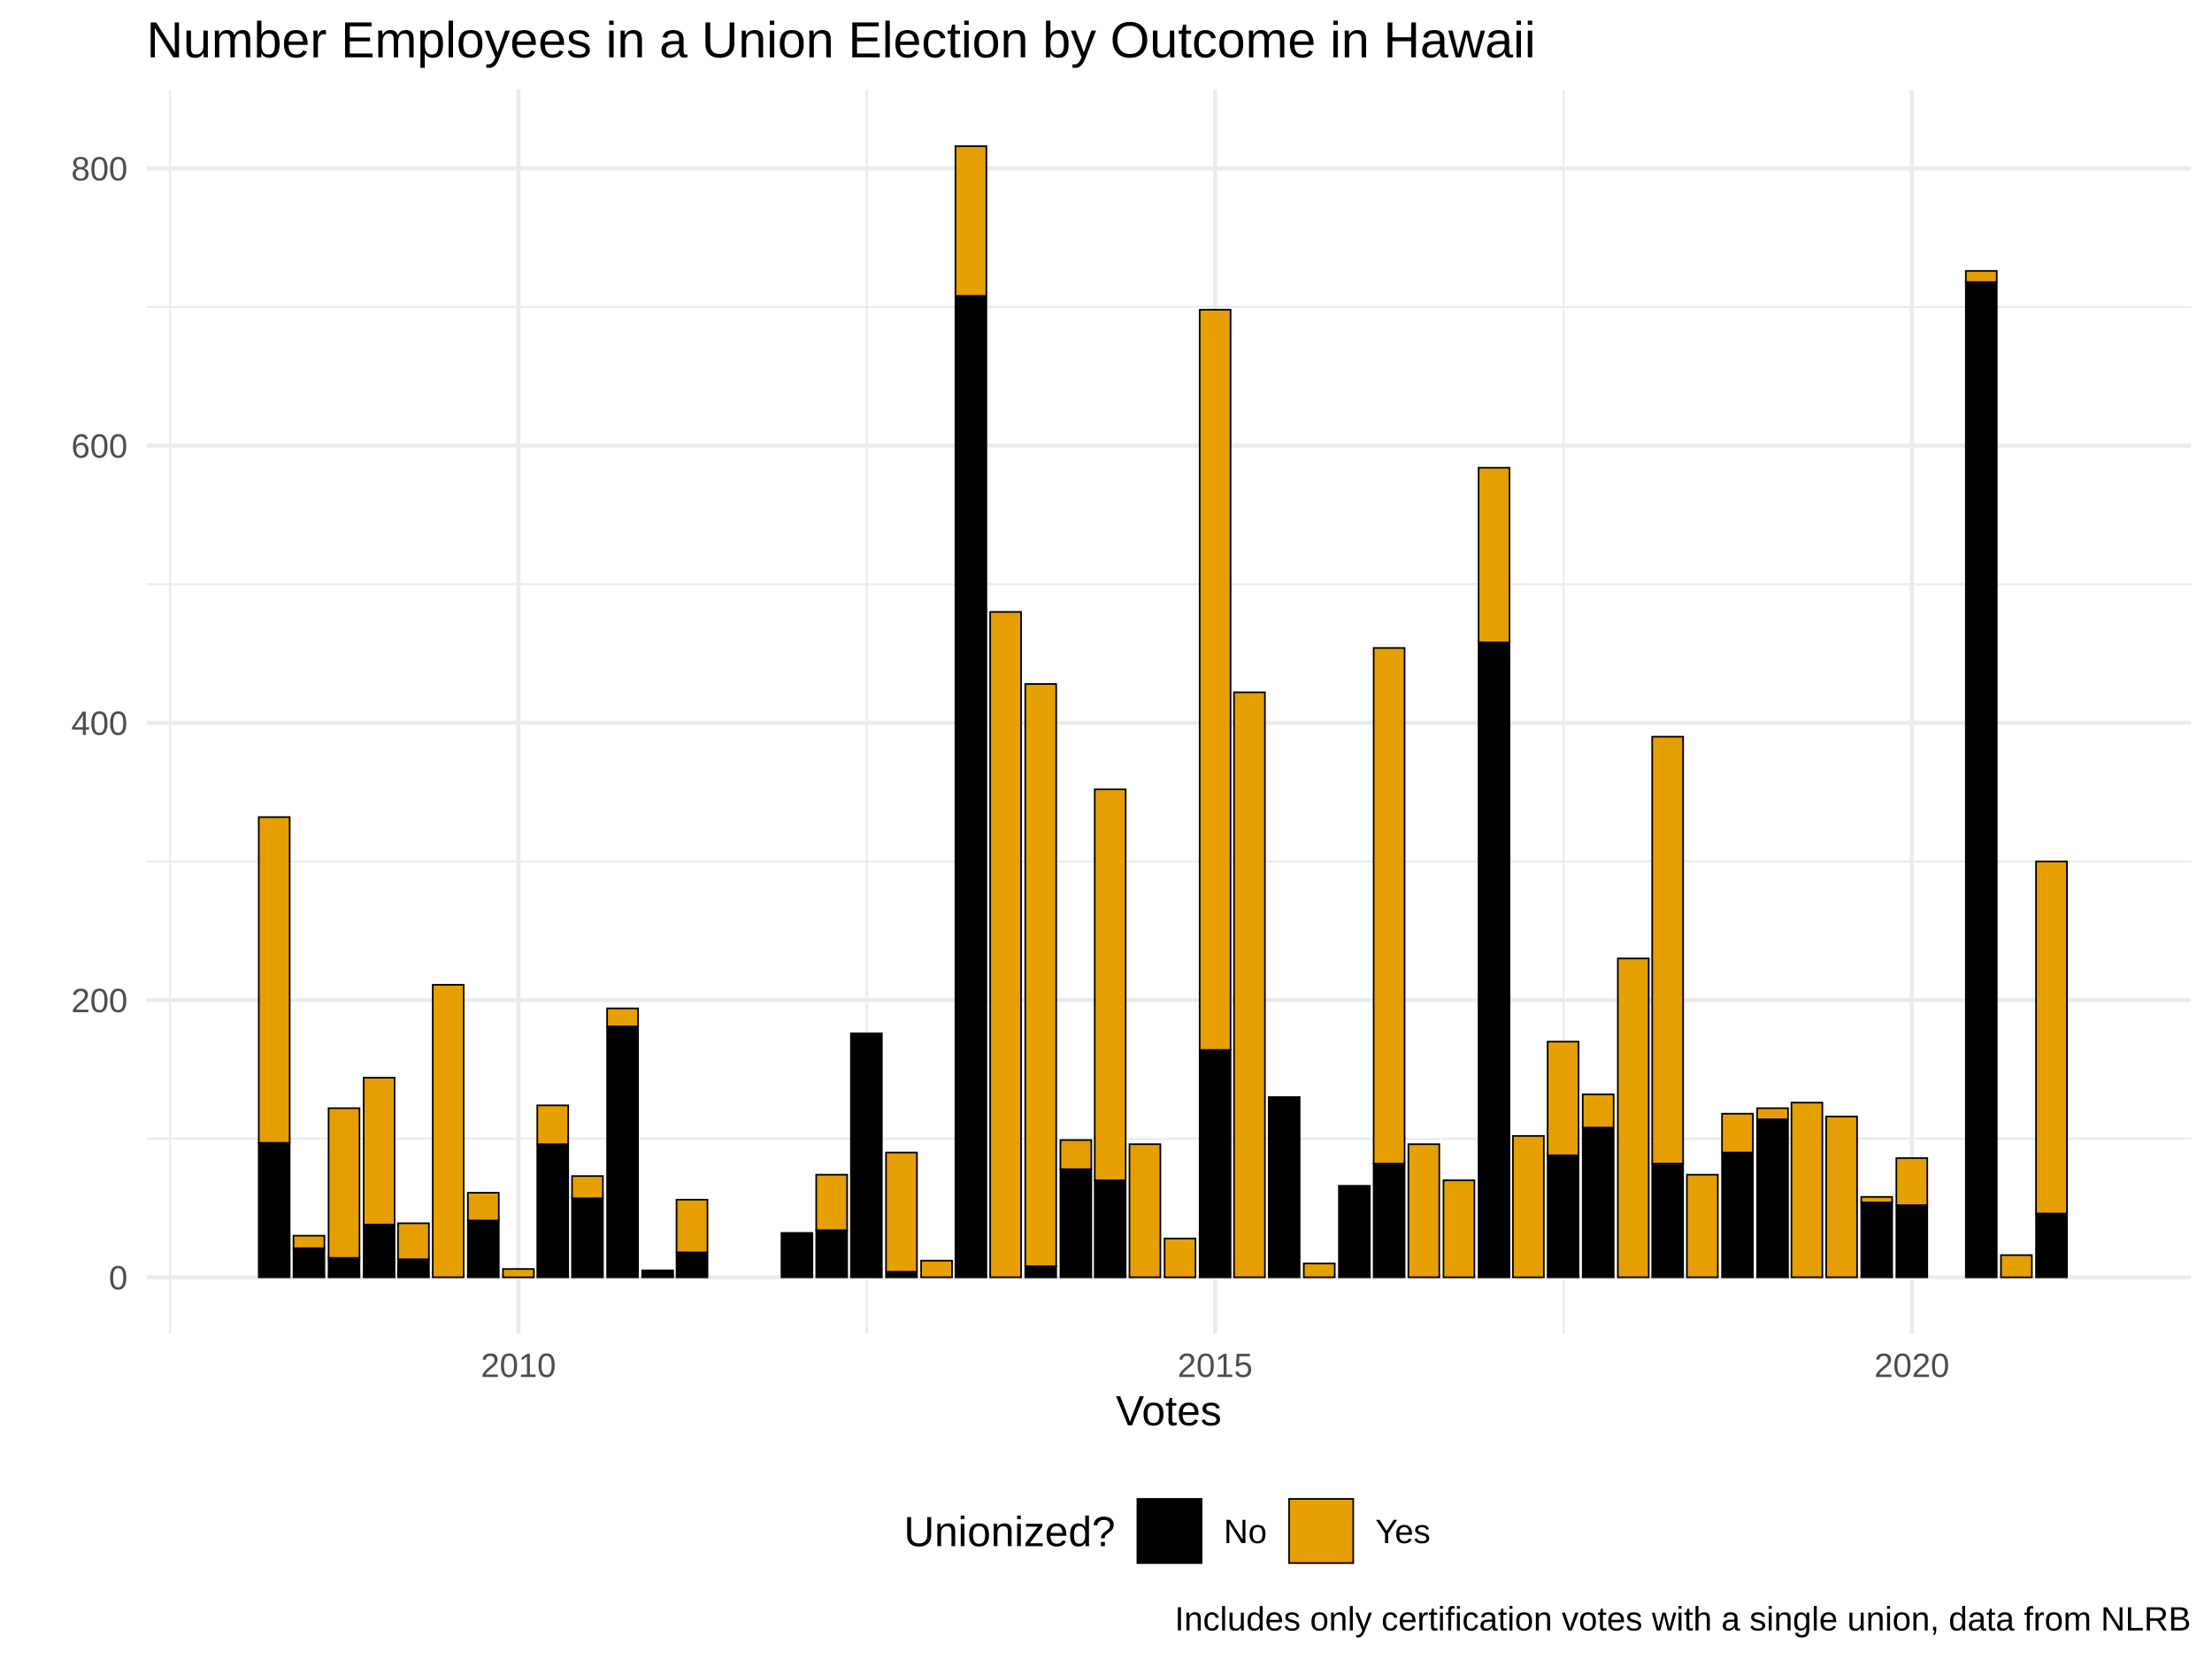
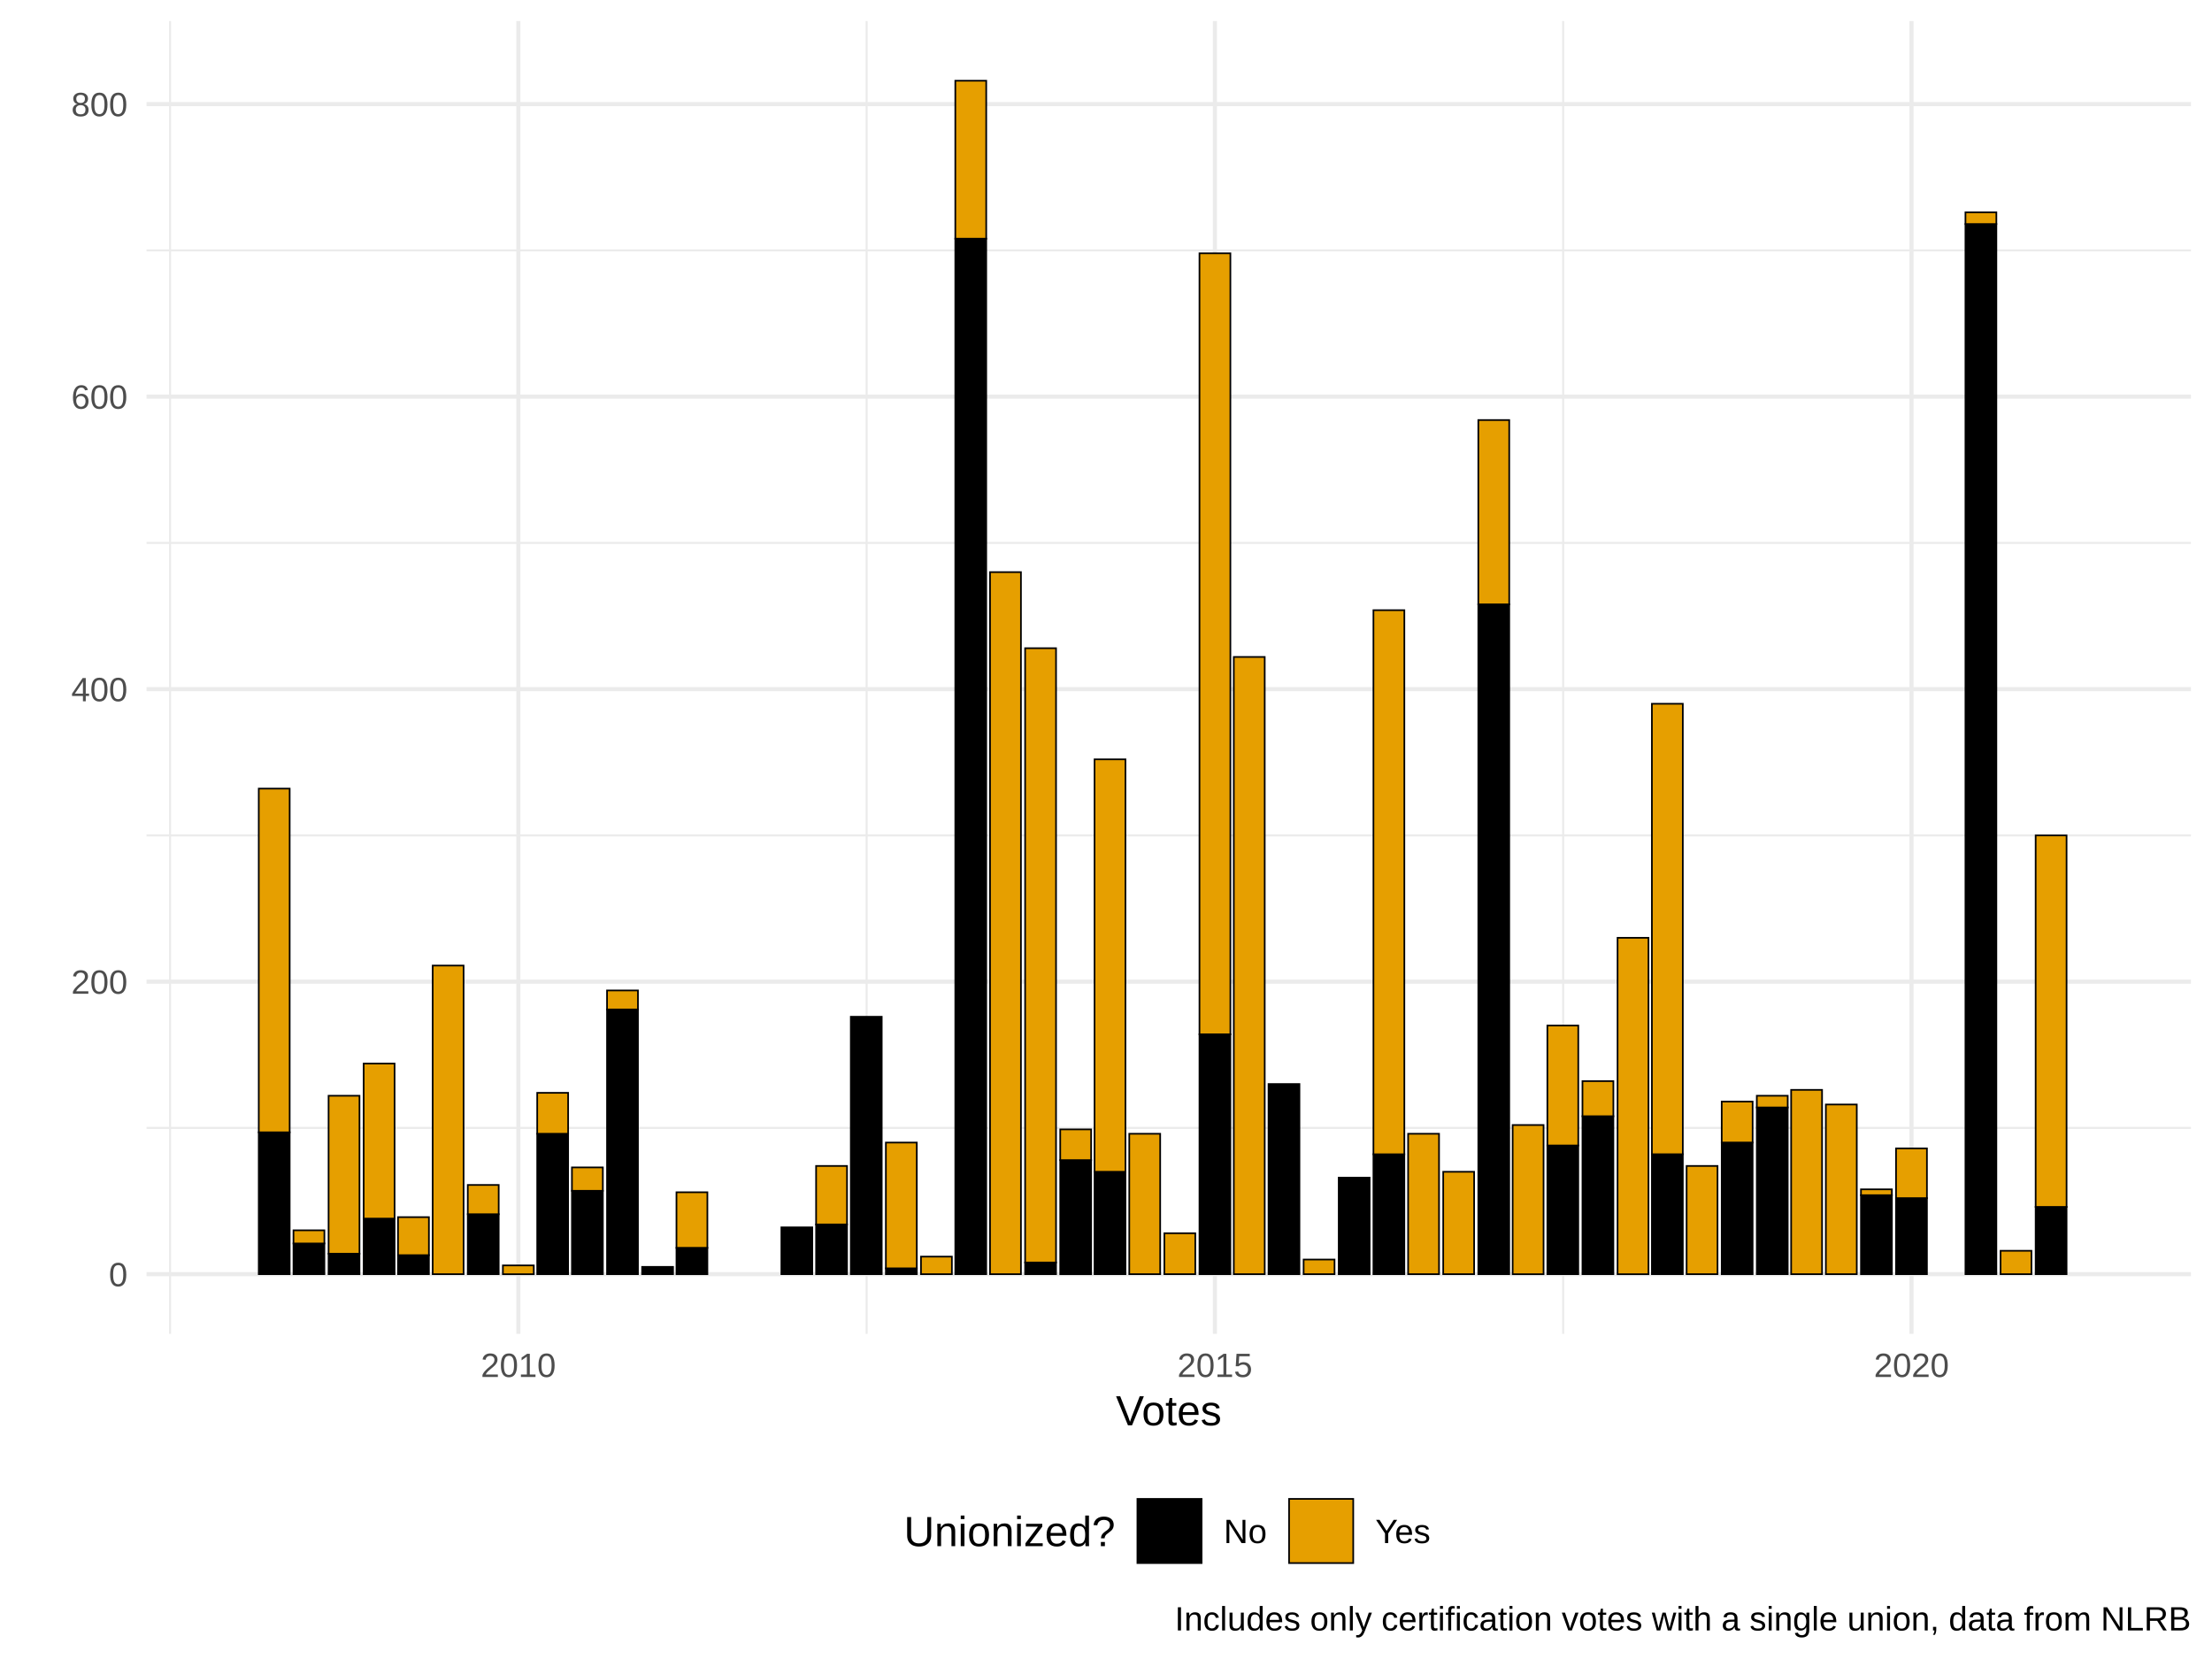
<svg xmlns="http://www.w3.org/2000/svg" class="svglite" width="576.00pt" height="432.00pt" viewBox="0 0 576.00 432.00">
  <defs>
    <style type="text/css">
    .svglite line, .svglite polyline, .svglite polygon, .svglite path, .svglite rect, .svglite circle {
      fill: none;
      stroke: #000000;
      stroke-linecap: round;
      stroke-linejoin: round;
      stroke-miterlimit: 10.00;
    }
  </style>
  </defs>
  <rect width="100%" height="100%" style="stroke: none; fill: #FFFFFF;" />
  <defs>
    <clipPath id="cpMC4wMHw1NzYuMDB8MC4wMHw0MzIuMDA=">
      <rect x="0.00" y="0.00" width="576.00" height="432.00" />
    </clipPath>
  </defs>
  <g clip-path="url(#cpMC4wMHw1NzYuMDB8MC4wMHw0MzIuMDA=)">
</g>
  <defs>
-     <clipPath id="cpMzguMTZ8NTcwLjUyfDIzLjM0fDM0Ny4zMw==">
-       <rect x="38.16" y="23.34" width="532.36" height="323.99" />
+     <clipPath id="cpMzguMTZ8NTcwLjUyfDUuNDh8MzQ3LjMz">
+       <rect x="38.16" y="5.48" width="532.36" height="341.85" />
    </clipPath>
  </defs>
-   <g clip-path="url(#cpMzguMTZ8NTcwLjUyfDIzLjM0fDM0Ny4zMw==)">
-     <polyline points="38.16,296.51 570.52,296.51 " style="stroke-width: 0.53; stroke: #EBEBEB; stroke-linecap: butt;" />
-     <polyline points="38.16,224.32 570.52,224.32 " style="stroke-width: 0.53; stroke: #EBEBEB; stroke-linecap: butt;" />
-     <polyline points="38.16,152.13 570.52,152.13 " style="stroke-width: 0.53; stroke: #EBEBEB; stroke-linecap: butt;" />
-     <polyline points="38.16,79.93 570.52,79.93 " style="stroke-width: 0.53; stroke: #EBEBEB; stroke-linecap: butt;" />
-     <polyline points="44.28,347.33 44.28,23.34 " style="stroke-width: 0.53; stroke: #EBEBEB; stroke-linecap: butt;" />
-     <polyline points="225.70,347.33 225.70,23.34 " style="stroke-width: 0.53; stroke: #EBEBEB; stroke-linecap: butt;" />
-     <polyline points="407.13,347.33 407.13,23.34 " style="stroke-width: 0.53; stroke: #EBEBEB; stroke-linecap: butt;" />
-     <polyline points="38.16,332.60 570.52,332.60 " style="stroke-width: 1.07; stroke: #EBEBEB; stroke-linecap: butt;" />
-     <polyline points="38.16,260.41 570.52,260.41 " style="stroke-width: 1.07; stroke: #EBEBEB; stroke-linecap: butt;" />
-     <polyline points="38.16,188.22 570.52,188.22 " style="stroke-width: 1.07; stroke: #EBEBEB; stroke-linecap: butt;" />
-     <polyline points="38.16,116.03 570.52,116.03 " style="stroke-width: 1.07; stroke: #EBEBEB; stroke-linecap: butt;" />
-     <polyline points="38.16,43.84 570.52,43.84 " style="stroke-width: 1.07; stroke: #EBEBEB; stroke-linecap: butt;" />
-     <polyline points="134.99,347.33 134.99,23.34 " style="stroke-width: 1.07; stroke: #EBEBEB; stroke-linecap: butt;" />
-     <polyline points="316.41,347.33 316.41,23.34 " style="stroke-width: 1.07; stroke: #EBEBEB; stroke-linecap: butt;" />
-     <polyline points="497.84,347.33 497.84,23.34 " style="stroke-width: 1.07; stroke: #EBEBEB; stroke-linecap: butt;" />
-     <rect x="67.38" y="297.59" width="8.05" height="35.01" style="stroke-width: 0.43; stroke-linecap: square; stroke-linejoin: miter; fill: #000000;" />
-     <rect x="76.42" y="325.02" width="8.05" height="7.58" style="stroke-width: 0.43; stroke-linecap: square; stroke-linejoin: miter; fill: #000000;" />
-     <rect x="85.56" y="327.55" width="8.05" height="5.05" style="stroke-width: 0.43; stroke-linecap: square; stroke-linejoin: miter; fill: #000000;" />
-     <rect x="94.70" y="318.89" width="8.05" height="13.72" style="stroke-width: 0.43; stroke-linecap: square; stroke-linejoin: miter; fill: #000000;" />
-     <rect x="103.64" y="327.91" width="8.05" height="4.69" style="stroke-width: 0.43; stroke-linecap: square; stroke-linejoin: miter; fill: #000000;" />
-     <rect x="121.83" y="317.80" width="8.05" height="14.80" style="stroke-width: 0.43; stroke-linecap: square; stroke-linejoin: miter; fill: #000000;" />
-     <rect x="139.91" y="297.95" width="8.05" height="34.65" style="stroke-width: 0.43; stroke-linecap: square; stroke-linejoin: miter; fill: #000000;" />
-     <rect x="148.95" y="312.03" width="8.05" height="20.57" style="stroke-width: 0.43; stroke-linecap: square; stroke-linejoin: miter; fill: #000000;" />
-     <rect x="158.09" y="267.27" width="8.05" height="65.33" style="stroke-width: 0.43; stroke-linecap: square; stroke-linejoin: miter; fill: #000000;" />
-     <rect x="167.23" y="330.80" width="8.05" height="1.80" style="stroke-width: 0.43; stroke-linecap: square; stroke-linejoin: miter; fill: #000000;" />
-     <rect x="176.17" y="326.11" width="8.05" height="6.50" style="stroke-width: 0.43; stroke-linecap: square; stroke-linejoin: miter; fill: #000000;" />
-     <rect x="203.50" y="321.05" width="8.05" height="11.55" style="stroke-width: 0.43; stroke-linecap: square; stroke-linejoin: miter; fill: #000000;" />
-     <rect x="212.54" y="320.33" width="8.05" height="12.27" style="stroke-width: 0.43; stroke-linecap: square; stroke-linejoin: miter; fill: #000000;" />
-     <rect x="221.58" y="269.08" width="8.05" height="63.53" style="stroke-width: 0.43; stroke-linecap: square; stroke-linejoin: miter; fill: #000000;" />
-     <rect x="230.72" y="331.16" width="8.05" height="1.44" style="stroke-width: 0.43; stroke-linecap: square; stroke-linejoin: miter; fill: #000000;" />
-     <rect x="248.80" y="77.05" width="8.05" height="255.56" style="stroke-width: 0.43; stroke-linecap: square; stroke-linejoin: miter; fill: #000000;" />
-     <rect x="266.98" y="329.72" width="8.05" height="2.89" style="stroke-width: 0.43; stroke-linecap: square; stroke-linejoin: miter; fill: #000000;" />
-     <rect x="276.13" y="304.45" width="8.05" height="28.15" style="stroke-width: 0.43; stroke-linecap: square; stroke-linejoin: miter; fill: #000000;" />
-     <rect x="285.07" y="307.34" width="8.05" height="25.27" style="stroke-width: 0.43; stroke-linecap: square; stroke-linejoin: miter; fill: #000000;" />
-     <rect x="312.39" y="273.41" width="8.05" height="59.20" style="stroke-width: 0.43; stroke-linecap: square; stroke-linejoin: miter; fill: #000000;" />
-     <rect x="330.37" y="285.68" width="8.05" height="46.92" style="stroke-width: 0.43; stroke-linecap: square; stroke-linejoin: miter; fill: #000000;" />
-     <rect x="348.65" y="308.78" width="8.05" height="23.82" style="stroke-width: 0.43; stroke-linecap: square; stroke-linejoin: miter; fill: #000000;" />
-     <rect x="357.70" y="303.00" width="8.05" height="29.60" style="stroke-width: 0.43; stroke-linecap: square; stroke-linejoin: miter; fill: #000000;" />
-     <rect x="385.02" y="167.29" width="8.05" height="165.32" style="stroke-width: 0.43; stroke-linecap: square; stroke-linejoin: miter; fill: #000000;" />
-     <rect x="403.00" y="300.84" width="8.05" height="31.76" style="stroke-width: 0.43; stroke-linecap: square; stroke-linejoin: miter; fill: #000000;" />
-     <rect x="412.14" y="293.62" width="8.05" height="38.98" style="stroke-width: 0.43; stroke-linecap: square; stroke-linejoin: miter; fill: #000000;" />
-     <rect x="430.23" y="303.00" width="8.05" height="29.60" style="stroke-width: 0.43; stroke-linecap: square; stroke-linejoin: miter; fill: #000000;" />
-     <rect x="448.41" y="300.12" width="8.05" height="32.49" style="stroke-width: 0.43; stroke-linecap: square; stroke-linejoin: miter; fill: #000000;" />
-     <rect x="457.55" y="291.45" width="8.05" height="41.15" style="stroke-width: 0.43; stroke-linecap: square; stroke-linejoin: miter; fill: #000000;" />
-     <rect x="484.67" y="313.11" width="8.05" height="19.49" style="stroke-width: 0.43; stroke-linecap: square; stroke-linejoin: miter; fill: #000000;" />
-     <rect x="493.81" y="313.83" width="8.05" height="18.77" style="stroke-width: 0.43; stroke-linecap: square; stroke-linejoin: miter; fill: #000000;" />
-     <rect x="511.90" y="73.44" width="8.05" height="259.17" style="stroke-width: 0.43; stroke-linecap: square; stroke-linejoin: miter; fill: #000000;" />
-     <rect x="530.18" y="316.00" width="8.05" height="16.60" style="stroke-width: 0.43; stroke-linecap: square; stroke-linejoin: miter; fill: #000000;" />
-     <rect x="67.38" y="212.77" width="8.05" height="84.82" style="stroke-width: 0.43; stroke-linecap: square; stroke-linejoin: miter; fill: #E69F00;" />
-     <rect x="76.42" y="321.77" width="8.05" height="3.25" style="stroke-width: 0.43; stroke-linecap: square; stroke-linejoin: miter; fill: #E69F00;" />
-     <rect x="85.56" y="288.57" width="8.05" height="38.98" style="stroke-width: 0.43; stroke-linecap: square; stroke-linejoin: miter; fill: #E69F00;" />
-     <rect x="94.70" y="280.63" width="8.05" height="38.26" style="stroke-width: 0.43; stroke-linecap: square; stroke-linejoin: miter; fill: #E69F00;" />
-     <rect x="103.64" y="318.53" width="8.05" height="9.38" style="stroke-width: 0.43; stroke-linecap: square; stroke-linejoin: miter; fill: #E69F00;" />
-     <rect x="112.69" y="256.44" width="8.05" height="76.16" style="stroke-width: 0.43; stroke-linecap: square; stroke-linejoin: miter; fill: #E69F00;" />
-     <rect x="121.83" y="310.59" width="8.05" height="7.22" style="stroke-width: 0.43; stroke-linecap: square; stroke-linejoin: miter; fill: #E69F00;" />
-     <rect x="130.97" y="330.44" width="8.05" height="2.17" style="stroke-width: 0.43; stroke-linecap: square; stroke-linejoin: miter; fill: #E69F00;" />
-     <rect x="139.91" y="287.84" width="8.05" height="10.11" style="stroke-width: 0.43; stroke-linecap: square; stroke-linejoin: miter; fill: #E69F00;" />
-     <rect x="148.95" y="306.25" width="8.05" height="5.78" style="stroke-width: 0.43; stroke-linecap: square; stroke-linejoin: miter; fill: #E69F00;" />
-     <rect x="158.09" y="262.58" width="8.05" height="4.69" style="stroke-width: 0.43; stroke-linecap: square; stroke-linejoin: miter; fill: #E69F00;" />
-     <rect x="176.17" y="312.39" width="8.05" height="13.72" style="stroke-width: 0.43; stroke-linecap: square; stroke-linejoin: miter; fill: #E69F00;" />
-     <rect x="212.54" y="305.89" width="8.05" height="14.44" style="stroke-width: 0.43; stroke-linecap: square; stroke-linejoin: miter; fill: #E69F00;" />
-     <rect x="230.72" y="300.12" width="8.05" height="31.04" style="stroke-width: 0.43; stroke-linecap: square; stroke-linejoin: miter; fill: #E69F00;" />
-     <rect x="239.86" y="328.27" width="8.05" height="4.33" style="stroke-width: 0.43; stroke-linecap: square; stroke-linejoin: miter; fill: #E69F00;" />
-     <rect x="248.80" y="38.06" width="8.05" height="38.98" style="stroke-width: 0.43; stroke-linecap: square; stroke-linejoin: miter; fill: #E69F00;" />
-     <rect x="257.84" y="159.34" width="8.05" height="173.26" style="stroke-width: 0.43; stroke-linecap: square; stroke-linejoin: miter; fill: #E69F00;" />
-     <rect x="266.98" y="178.11" width="8.05" height="151.60" style="stroke-width: 0.43; stroke-linecap: square; stroke-linejoin: miter; fill: #E69F00;" />
-     <rect x="276.13" y="296.87" width="8.05" height="7.58" style="stroke-width: 0.43; stroke-linecap: square; stroke-linejoin: miter; fill: #E69F00;" />
-     <rect x="285.07" y="205.55" width="8.05" height="101.79" style="stroke-width: 0.43; stroke-linecap: square; stroke-linejoin: miter; fill: #E69F00;" />
-     <rect x="294.11" y="297.95" width="8.05" height="34.65" style="stroke-width: 0.43; stroke-linecap: square; stroke-linejoin: miter; fill: #E69F00;" />
-     <rect x="303.25" y="322.50" width="8.05" height="10.11" style="stroke-width: 0.43; stroke-linecap: square; stroke-linejoin: miter; fill: #E69F00;" />
-     <rect x="312.39" y="80.66" width="8.05" height="192.75" style="stroke-width: 0.43; stroke-linecap: square; stroke-linejoin: miter; fill: #E69F00;" />
-     <rect x="321.33" y="180.28" width="8.05" height="152.32" style="stroke-width: 0.43; stroke-linecap: square; stroke-linejoin: miter; fill: #E69F00;" />
-     <rect x="339.51" y="328.99" width="8.05" height="3.61" style="stroke-width: 0.43; stroke-linecap: square; stroke-linejoin: miter; fill: #E69F00;" />
-     <rect x="357.70" y="168.73" width="8.05" height="134.28" style="stroke-width: 0.43; stroke-linecap: square; stroke-linejoin: miter; fill: #E69F00;" />
-     <rect x="366.74" y="297.95" width="8.05" height="34.65" style="stroke-width: 0.43; stroke-linecap: square; stroke-linejoin: miter; fill: #E69F00;" />
-     <rect x="375.88" y="307.34" width="8.05" height="25.27" style="stroke-width: 0.43; stroke-linecap: square; stroke-linejoin: miter; fill: #E69F00;" />
-     <rect x="385.02" y="121.80" width="8.05" height="45.48" style="stroke-width: 0.43; stroke-linecap: square; stroke-linejoin: miter; fill: #E69F00;" />
-     <rect x="393.96" y="295.79" width="8.05" height="36.82" style="stroke-width: 0.43; stroke-linecap: square; stroke-linejoin: miter; fill: #E69F00;" />
-     <rect x="403.00" y="271.24" width="8.05" height="29.60" style="stroke-width: 0.43; stroke-linecap: square; stroke-linejoin: miter; fill: #E69F00;" />
-     <rect x="412.14" y="284.96" width="8.05" height="8.66" style="stroke-width: 0.43; stroke-linecap: square; stroke-linejoin: miter; fill: #E69F00;" />
-     <rect x="421.28" y="249.58" width="8.05" height="83.02" style="stroke-width: 0.43; stroke-linecap: square; stroke-linejoin: miter; fill: #E69F00;" />
-     <rect x="430.23" y="191.83" width="8.05" height="111.17" style="stroke-width: 0.43; stroke-linecap: square; stroke-linejoin: miter; fill: #E69F00;" />
-     <rect x="439.27" y="305.89" width="8.05" height="26.71" style="stroke-width: 0.43; stroke-linecap: square; stroke-linejoin: miter; fill: #E69F00;" />
-     <rect x="448.41" y="290.01" width="8.05" height="10.11" style="stroke-width: 0.43; stroke-linecap: square; stroke-linejoin: miter; fill: #E69F00;" />
-     <rect x="457.55" y="288.57" width="8.05" height="2.89" style="stroke-width: 0.43; stroke-linecap: square; stroke-linejoin: miter; fill: #E69F00;" />
-     <rect x="466.49" y="287.12" width="8.05" height="45.48" style="stroke-width: 0.43; stroke-linecap: square; stroke-linejoin: miter; fill: #E69F00;" />
-     <rect x="475.53" y="290.73" width="8.05" height="41.87" style="stroke-width: 0.43; stroke-linecap: square; stroke-linejoin: miter; fill: #E69F00;" />
-     <rect x="484.67" y="311.67" width="8.05" height="1.44" style="stroke-width: 0.43; stroke-linecap: square; stroke-linejoin: miter; fill: #E69F00;" />
-     <rect x="493.81" y="301.56" width="8.05" height="12.27" style="stroke-width: 0.43; stroke-linecap: square; stroke-linejoin: miter; fill: #E69F00;" />
-     <rect x="511.90" y="70.55" width="8.05" height="2.89" style="stroke-width: 0.43; stroke-linecap: square; stroke-linejoin: miter; fill: #E69F00;" />
-     <rect x="521.04" y="326.83" width="8.05" height="5.78" style="stroke-width: 0.43; stroke-linecap: square; stroke-linejoin: miter; fill: #E69F00;" />
-     <rect x="530.18" y="224.32" width="8.05" height="91.68" style="stroke-width: 0.43; stroke-linecap: square; stroke-linejoin: miter; fill: #E69F00;" />
+   <g clip-path="url(#cpMzguMTZ8NTcwLjUyfDUuNDh8MzQ3LjMz)">
+     <polyline points="38.16,293.71 570.52,293.71 " style="stroke-width: 0.53; stroke: #EBEBEB; stroke-linecap: butt;" />
+     <polyline points="38.16,217.54 570.52,217.54 " style="stroke-width: 0.53; stroke: #EBEBEB; stroke-linecap: butt;" />
+     <polyline points="38.16,141.37 570.52,141.37 " style="stroke-width: 0.53; stroke: #EBEBEB; stroke-linecap: butt;" />
+     <polyline points="38.16,65.20 570.52,65.20 " style="stroke-width: 0.53; stroke: #EBEBEB; stroke-linecap: butt;" />
+     <polyline points="44.28,347.33 44.28,5.48 " style="stroke-width: 0.53; stroke: #EBEBEB; stroke-linecap: butt;" />
+     <polyline points="225.67,347.33 225.67,5.48 " style="stroke-width: 0.53; stroke: #EBEBEB; stroke-linecap: butt;" />
+     <polyline points="407.05,347.33 407.05,5.48 " style="stroke-width: 0.53; stroke: #EBEBEB; stroke-linecap: butt;" />
+     <polyline points="38.16,331.79 570.52,331.79 " style="stroke-width: 1.07; stroke: #EBEBEB; stroke-linecap: butt;" />
+     <polyline points="38.16,255.62 570.52,255.62 " style="stroke-width: 1.07; stroke: #EBEBEB; stroke-linecap: butt;" />
+     <polyline points="38.16,179.45 570.52,179.45 " style="stroke-width: 1.07; stroke: #EBEBEB; stroke-linecap: butt;" />
+     <polyline points="38.16,103.28 570.52,103.28 " style="stroke-width: 1.07; stroke: #EBEBEB; stroke-linecap: butt;" />
+     <polyline points="38.16,27.11 570.52,27.11 " style="stroke-width: 1.07; stroke: #EBEBEB; stroke-linecap: butt;" />
+     <polyline points="134.98,347.33 134.98,5.48 " style="stroke-width: 1.07; stroke: #EBEBEB; stroke-linecap: butt;" />
+     <polyline points="316.36,347.33 316.36,5.48 " style="stroke-width: 1.07; stroke: #EBEBEB; stroke-linecap: butt;" />
+     <polyline points="497.75,347.33 497.75,5.48 " style="stroke-width: 1.07; stroke: #EBEBEB; stroke-linecap: butt;" />
+     <rect x="67.38" y="294.85" width="8.05" height="36.94" style="stroke-width: 0.43; stroke-linecap: square; stroke-linejoin: miter; fill: #000000;" />
+     <rect x="76.42" y="323.79" width="8.05" height="8.00" style="stroke-width: 0.43; stroke-linecap: square; stroke-linejoin: miter; fill: #000000;" />
+     <rect x="85.56" y="326.46" width="8.05" height="5.33" style="stroke-width: 0.43; stroke-linecap: square; stroke-linejoin: miter; fill: #000000;" />
+     <rect x="94.70" y="317.32" width="8.05" height="14.47" style="stroke-width: 0.43; stroke-linecap: square; stroke-linejoin: miter; fill: #000000;" />
+     <rect x="103.64" y="326.84" width="8.05" height="4.95" style="stroke-width: 0.43; stroke-linecap: square; stroke-linejoin: miter; fill: #000000;" />
+     <rect x="121.81" y="316.18" width="8.05" height="15.61" style="stroke-width: 0.43; stroke-linecap: square; stroke-linejoin: miter; fill: #000000;" />
+     <rect x="139.89" y="295.23" width="8.05" height="36.56" style="stroke-width: 0.43; stroke-linecap: square; stroke-linejoin: miter; fill: #000000;" />
+     <rect x="148.93" y="310.08" width="8.05" height="21.71" style="stroke-width: 0.43; stroke-linecap: square; stroke-linejoin: miter; fill: #000000;" />
+     <rect x="158.07" y="262.86" width="8.05" height="68.93" style="stroke-width: 0.43; stroke-linecap: square; stroke-linejoin: miter; fill: #000000;" />
+     <rect x="167.21" y="329.89" width="8.05" height="1.90" style="stroke-width: 0.43; stroke-linecap: square; stroke-linejoin: miter; fill: #000000;" />
+     <rect x="176.15" y="324.94" width="8.05" height="6.86" style="stroke-width: 0.43; stroke-linecap: square; stroke-linejoin: miter; fill: #000000;" />
+     <rect x="203.47" y="319.60" width="8.05" height="12.19" style="stroke-width: 0.43; stroke-linecap: square; stroke-linejoin: miter; fill: #000000;" />
+     <rect x="212.51" y="318.84" width="8.05" height="12.95" style="stroke-width: 0.43; stroke-linecap: square; stroke-linejoin: miter; fill: #000000;" />
+     <rect x="221.55" y="264.76" width="8.05" height="67.03" style="stroke-width: 0.43; stroke-linecap: square; stroke-linejoin: miter; fill: #000000;" />
+     <rect x="230.68" y="330.27" width="8.05" height="1.52" style="stroke-width: 0.43; stroke-linecap: square; stroke-linejoin: miter; fill: #000000;" />
+     <rect x="248.76" y="62.15" width="8.05" height="269.64" style="stroke-width: 0.43; stroke-linecap: square; stroke-linejoin: miter; fill: #000000;" />
+     <rect x="266.94" y="328.74" width="8.05" height="3.05" style="stroke-width: 0.43; stroke-linecap: square; stroke-linejoin: miter; fill: #000000;" />
+     <rect x="276.08" y="302.09" width="8.05" height="29.71" style="stroke-width: 0.43; stroke-linecap: square; stroke-linejoin: miter; fill: #000000;" />
+     <rect x="285.02" y="305.13" width="8.05" height="26.66" style="stroke-width: 0.43; stroke-linecap: square; stroke-linejoin: miter; fill: #000000;" />
+     <rect x="312.34" y="269.33" width="8.05" height="62.46" style="stroke-width: 0.43; stroke-linecap: square; stroke-linejoin: miter; fill: #000000;" />
+     <rect x="330.32" y="282.28" width="8.05" height="49.51" style="stroke-width: 0.43; stroke-linecap: square; stroke-linejoin: miter; fill: #000000;" />
+     <rect x="348.60" y="306.66" width="8.05" height="25.14" style="stroke-width: 0.43; stroke-linecap: square; stroke-linejoin: miter; fill: #000000;" />
+     <rect x="357.64" y="300.56" width="8.05" height="31.23" style="stroke-width: 0.43; stroke-linecap: square; stroke-linejoin: miter; fill: #000000;" />
+     <rect x="384.95" y="157.36" width="8.05" height="174.43" style="stroke-width: 0.43; stroke-linecap: square; stroke-linejoin: miter; fill: #000000;" />
+     <rect x="402.93" y="298.28" width="8.05" height="33.51" style="stroke-width: 0.43; stroke-linecap: square; stroke-linejoin: miter; fill: #000000;" />
+     <rect x="412.07" y="290.66" width="8.05" height="41.13" style="stroke-width: 0.43; stroke-linecap: square; stroke-linejoin: miter; fill: #000000;" />
+     <rect x="430.15" y="300.56" width="8.05" height="31.23" style="stroke-width: 0.43; stroke-linecap: square; stroke-linejoin: miter; fill: #000000;" />
+     <rect x="448.33" y="297.52" width="8.05" height="34.28" style="stroke-width: 0.43; stroke-linecap: square; stroke-linejoin: miter; fill: #000000;" />
+     <rect x="457.47" y="288.37" width="8.05" height="43.42" style="stroke-width: 0.43; stroke-linecap: square; stroke-linejoin: miter; fill: #000000;" />
+     <rect x="484.59" y="311.23" width="8.05" height="20.57" style="stroke-width: 0.43; stroke-linecap: square; stroke-linejoin: miter; fill: #000000;" />
+     <rect x="493.72" y="311.99" width="8.05" height="19.80" style="stroke-width: 0.43; stroke-linecap: square; stroke-linejoin: miter; fill: #000000;" />
+     <rect x="511.80" y="58.34" width="8.05" height="273.45" style="stroke-width: 0.43; stroke-linecap: square; stroke-linejoin: miter; fill: #000000;" />
+     <rect x="530.08" y="314.27" width="8.05" height="17.52" style="stroke-width: 0.43; stroke-linecap: square; stroke-linejoin: miter; fill: #000000;" />
+     <rect x="67.38" y="205.35" width="8.05" height="89.50" style="stroke-width: 0.43; stroke-linecap: square; stroke-linejoin: miter; fill: #E69F00;" />
+     <rect x="76.42" y="320.37" width="8.05" height="3.43" style="stroke-width: 0.43; stroke-linecap: square; stroke-linejoin: miter; fill: #E69F00;" />
+     <rect x="85.56" y="285.33" width="8.05" height="41.13" style="stroke-width: 0.43; stroke-linecap: square; stroke-linejoin: miter; fill: #E69F00;" />
+     <rect x="94.70" y="276.95" width="8.05" height="40.37" style="stroke-width: 0.43; stroke-linecap: square; stroke-linejoin: miter; fill: #E69F00;" />
+     <rect x="103.64" y="316.94" width="8.05" height="9.90" style="stroke-width: 0.43; stroke-linecap: square; stroke-linejoin: miter; fill: #E69F00;" />
+     <rect x="112.67" y="251.43" width="8.05" height="80.36" style="stroke-width: 0.43; stroke-linecap: square; stroke-linejoin: miter; fill: #E69F00;" />
+     <rect x="121.81" y="308.56" width="8.05" height="7.62" style="stroke-width: 0.43; stroke-linecap: square; stroke-linejoin: miter; fill: #E69F00;" />
+     <rect x="130.95" y="329.51" width="8.05" height="2.29" style="stroke-width: 0.43; stroke-linecap: square; stroke-linejoin: miter; fill: #E69F00;" />
+     <rect x="139.89" y="284.57" width="8.05" height="10.66" style="stroke-width: 0.43; stroke-linecap: square; stroke-linejoin: miter; fill: #E69F00;" />
+     <rect x="148.93" y="303.99" width="8.05" height="6.09" style="stroke-width: 0.43; stroke-linecap: square; stroke-linejoin: miter; fill: #E69F00;" />
+     <rect x="158.07" y="257.91" width="8.05" height="4.95" style="stroke-width: 0.43; stroke-linecap: square; stroke-linejoin: miter; fill: #E69F00;" />
+     <rect x="176.15" y="310.46" width="8.05" height="14.47" style="stroke-width: 0.43; stroke-linecap: square; stroke-linejoin: miter; fill: #E69F00;" />
+     <rect x="212.51" y="303.61" width="8.05" height="15.23" style="stroke-width: 0.43; stroke-linecap: square; stroke-linejoin: miter; fill: #E69F00;" />
+     <rect x="230.68" y="297.52" width="8.05" height="32.75" style="stroke-width: 0.43; stroke-linecap: square; stroke-linejoin: miter; fill: #E69F00;" />
+     <rect x="239.82" y="327.22" width="8.05" height="4.57" style="stroke-width: 0.43; stroke-linecap: square; stroke-linejoin: miter; fill: #E69F00;" />
+     <rect x="248.76" y="21.02" width="8.05" height="41.13" style="stroke-width: 0.43; stroke-linecap: square; stroke-linejoin: miter; fill: #E69F00;" />
+     <rect x="257.80" y="148.98" width="8.05" height="182.81" style="stroke-width: 0.43; stroke-linecap: square; stroke-linejoin: miter; fill: #E69F00;" />
+     <rect x="266.94" y="168.79" width="8.05" height="159.96" style="stroke-width: 0.43; stroke-linecap: square; stroke-linejoin: miter; fill: #E69F00;" />
+     <rect x="276.08" y="294.09" width="8.05" height="8.00" style="stroke-width: 0.43; stroke-linecap: square; stroke-linejoin: miter; fill: #E69F00;" />
+     <rect x="285.02" y="197.73" width="8.05" height="107.40" style="stroke-width: 0.43; stroke-linecap: square; stroke-linejoin: miter; fill: #E69F00;" />
+     <rect x="294.06" y="295.23" width="8.05" height="36.56" style="stroke-width: 0.43; stroke-linecap: square; stroke-linejoin: miter; fill: #E69F00;" />
+     <rect x="303.20" y="321.13" width="8.05" height="10.66" style="stroke-width: 0.43; stroke-linecap: square; stroke-linejoin: miter; fill: #E69F00;" />
+     <rect x="312.34" y="65.96" width="8.05" height="203.37" style="stroke-width: 0.43; stroke-linecap: square; stroke-linejoin: miter; fill: #E69F00;" />
+     <rect x="321.28" y="171.07" width="8.05" height="160.72" style="stroke-width: 0.43; stroke-linecap: square; stroke-linejoin: miter; fill: #E69F00;" />
+     <rect x="339.46" y="327.98" width="8.05" height="3.81" style="stroke-width: 0.43; stroke-linecap: square; stroke-linejoin: miter; fill: #E69F00;" />
+     <rect x="357.64" y="158.89" width="8.05" height="141.68" style="stroke-width: 0.43; stroke-linecap: square; stroke-linejoin: miter; fill: #E69F00;" />
+     <rect x="366.67" y="295.23" width="8.05" height="36.56" style="stroke-width: 0.43; stroke-linecap: square; stroke-linejoin: miter; fill: #E69F00;" />
+     <rect x="375.81" y="305.13" width="8.05" height="26.66" style="stroke-width: 0.43; stroke-linecap: square; stroke-linejoin: miter; fill: #E69F00;" />
+     <rect x="384.95" y="109.38" width="8.05" height="47.99" style="stroke-width: 0.43; stroke-linecap: square; stroke-linejoin: miter; fill: #E69F00;" />
+     <rect x="393.89" y="292.95" width="8.05" height="38.85" style="stroke-width: 0.43; stroke-linecap: square; stroke-linejoin: miter; fill: #E69F00;" />
+     <rect x="402.93" y="267.05" width="8.05" height="31.23" style="stroke-width: 0.43; stroke-linecap: square; stroke-linejoin: miter; fill: #E69F00;" />
+     <rect x="412.07" y="281.52" width="8.05" height="9.14" style="stroke-width: 0.43; stroke-linecap: square; stroke-linejoin: miter; fill: #E69F00;" />
+     <rect x="421.21" y="244.20" width="8.05" height="87.60" style="stroke-width: 0.43; stroke-linecap: square; stroke-linejoin: miter; fill: #E69F00;" />
+     <rect x="430.15" y="183.26" width="8.05" height="117.30" style="stroke-width: 0.43; stroke-linecap: square; stroke-linejoin: miter; fill: #E69F00;" />
+     <rect x="439.19" y="303.61" width="8.05" height="28.18" style="stroke-width: 0.43; stroke-linecap: square; stroke-linejoin: miter; fill: #E69F00;" />
+     <rect x="448.33" y="286.85" width="8.05" height="10.66" style="stroke-width: 0.43; stroke-linecap: square; stroke-linejoin: miter; fill: #E69F00;" />
+     <rect x="457.47" y="285.33" width="8.05" height="3.05" style="stroke-width: 0.43; stroke-linecap: square; stroke-linejoin: miter; fill: #E69F00;" />
+     <rect x="466.41" y="283.80" width="8.05" height="47.99" style="stroke-width: 0.43; stroke-linecap: square; stroke-linejoin: miter; fill: #E69F00;" />
+     <rect x="475.45" y="287.61" width="8.05" height="44.18" style="stroke-width: 0.43; stroke-linecap: square; stroke-linejoin: miter; fill: #E69F00;" />
+     <rect x="484.59" y="309.70" width="8.05" height="1.52" style="stroke-width: 0.43; stroke-linecap: square; stroke-linejoin: miter; fill: #E69F00;" />
+     <rect x="493.72" y="299.04" width="8.05" height="12.95" style="stroke-width: 0.43; stroke-linecap: square; stroke-linejoin: miter; fill: #E69F00;" />
+     <rect x="511.80" y="55.29" width="8.05" height="3.05" style="stroke-width: 0.43; stroke-linecap: square; stroke-linejoin: miter; fill: #E69F00;" />
+     <rect x="520.94" y="325.70" width="8.05" height="6.09" style="stroke-width: 0.43; stroke-linecap: square; stroke-linejoin: miter; fill: #E69F00;" />
+     <rect x="530.08" y="217.54" width="8.05" height="96.74" style="stroke-width: 0.43; stroke-linecap: square; stroke-linejoin: miter; fill: #E69F00;" />
  </g>
  <g clip-path="url(#cpMC4wMHw1NzYuMDB8MC4wMHw0MzIuMDA=)">
-     <text x="33.23" y="335.76" text-anchor="end" style="font-size: 8.80px; fill: #4D4D4D; font-family: Arial;" textLength="4.90px" lengthAdjust="spacingAndGlyphs">0</text>
-     <text x="33.23" y="263.57" text-anchor="end" style="font-size: 8.80px; fill: #4D4D4D; font-family: Arial;" textLength="14.69px" lengthAdjust="spacingAndGlyphs">200</text>
-     <text x="33.23" y="191.37" text-anchor="end" style="font-size: 8.80px; fill: #4D4D4D; font-family: Arial;" textLength="14.69px" lengthAdjust="spacingAndGlyphs">400</text>
-     <text x="33.23" y="119.18" text-anchor="end" style="font-size: 8.80px; fill: #4D4D4D; font-family: Arial;" textLength="14.69px" lengthAdjust="spacingAndGlyphs">600</text>
-     <text x="33.23" y="46.99" text-anchor="end" style="font-size: 8.80px; fill: #4D4D4D; font-family: Arial;" textLength="14.69px" lengthAdjust="spacingAndGlyphs">800</text>
-     <text x="134.99" y="358.57" text-anchor="middle" style="font-size: 8.80px; fill: #4D4D4D; font-family: Arial;" textLength="19.58px" lengthAdjust="spacingAndGlyphs">2010</text>
-     <text x="316.41" y="358.57" text-anchor="middle" style="font-size: 8.80px; fill: #4D4D4D; font-family: Arial;" textLength="19.58px" lengthAdjust="spacingAndGlyphs">2015</text>
-     <text x="497.84" y="358.57" text-anchor="middle" style="font-size: 8.80px; fill: #4D4D4D; font-family: Arial;" textLength="19.58px" lengthAdjust="spacingAndGlyphs">2020</text>
+     <text x="33.23" y="334.95" text-anchor="end" style="font-size: 8.80px; fill: #4D4D4D; font-family: Arial;" textLength="4.90px" lengthAdjust="spacingAndGlyphs">0</text>
+     <text x="33.23" y="258.78" text-anchor="end" style="font-size: 8.80px; fill: #4D4D4D; font-family: Arial;" textLength="14.69px" lengthAdjust="spacingAndGlyphs">200</text>
+     <text x="33.23" y="182.61" text-anchor="end" style="font-size: 8.80px; fill: #4D4D4D; font-family: Arial;" textLength="14.69px" lengthAdjust="spacingAndGlyphs">400</text>
+     <text x="33.23" y="106.44" text-anchor="end" style="font-size: 8.80px; fill: #4D4D4D; font-family: Arial;" textLength="14.69px" lengthAdjust="spacingAndGlyphs">600</text>
+     <text x="33.23" y="30.27" text-anchor="end" style="font-size: 8.80px; fill: #4D4D4D; font-family: Arial;" textLength="14.69px" lengthAdjust="spacingAndGlyphs">800</text>
+     <text x="134.98" y="358.57" text-anchor="middle" style="font-size: 8.80px; fill: #4D4D4D; font-family: Arial;" textLength="19.58px" lengthAdjust="spacingAndGlyphs">2010</text>
+     <text x="316.36" y="358.57" text-anchor="middle" style="font-size: 8.80px; fill: #4D4D4D; font-family: Arial;" textLength="19.58px" lengthAdjust="spacingAndGlyphs">2015</text>
+     <text x="497.75" y="358.57" text-anchor="middle" style="font-size: 8.80px; fill: #4D4D4D; font-family: Arial;" textLength="19.58px" lengthAdjust="spacingAndGlyphs">2020</text>
    <text x="304.34" y="371.15" text-anchor="middle" style="font-size: 11.00px; font-family: Arial;" textLength="28.13px" lengthAdjust="spacingAndGlyphs">Votes</text>
    <text x="235.38" y="402.61" style="font-size: 11.00px; font-family: Arial;" textLength="55.04px" lengthAdjust="spacingAndGlyphs">Unionized?</text>
    <rect x="296.18" y="390.31" width="16.71" height="16.71" style="stroke-width: 0.43; stroke-linecap: square; stroke-linejoin: miter; fill: #000000;" />
    <rect x="335.67" y="390.31" width="16.71" height="16.71" style="stroke-width: 0.43; stroke-linecap: square; stroke-linejoin: miter; fill: #E69F00;" />
    <text x="318.66" y="401.82" style="font-size: 8.80px; font-family: Arial;" textLength="11.25px" lengthAdjust="spacingAndGlyphs">No</text>
    <text x="358.14" y="401.82" style="font-size: 8.80px; font-family: Arial;" textLength="15.16px" lengthAdjust="spacingAndGlyphs">Yes</text>
-     <text x="38.16" y="14.94" style="font-size: 13.20px; font-family: Arial;" textLength="361.45px" lengthAdjust="spacingAndGlyphs">Number Employees in a Union Election by Outcome in Hawaii</text>
    <text x="570.52" y="424.57" text-anchor="end" style="font-size: 8.80px; font-family: Arial;" textLength="264.54px" lengthAdjust="spacingAndGlyphs">Includes only certification votes with a single union, data from NLRB</text>
  </g>
</svg>
